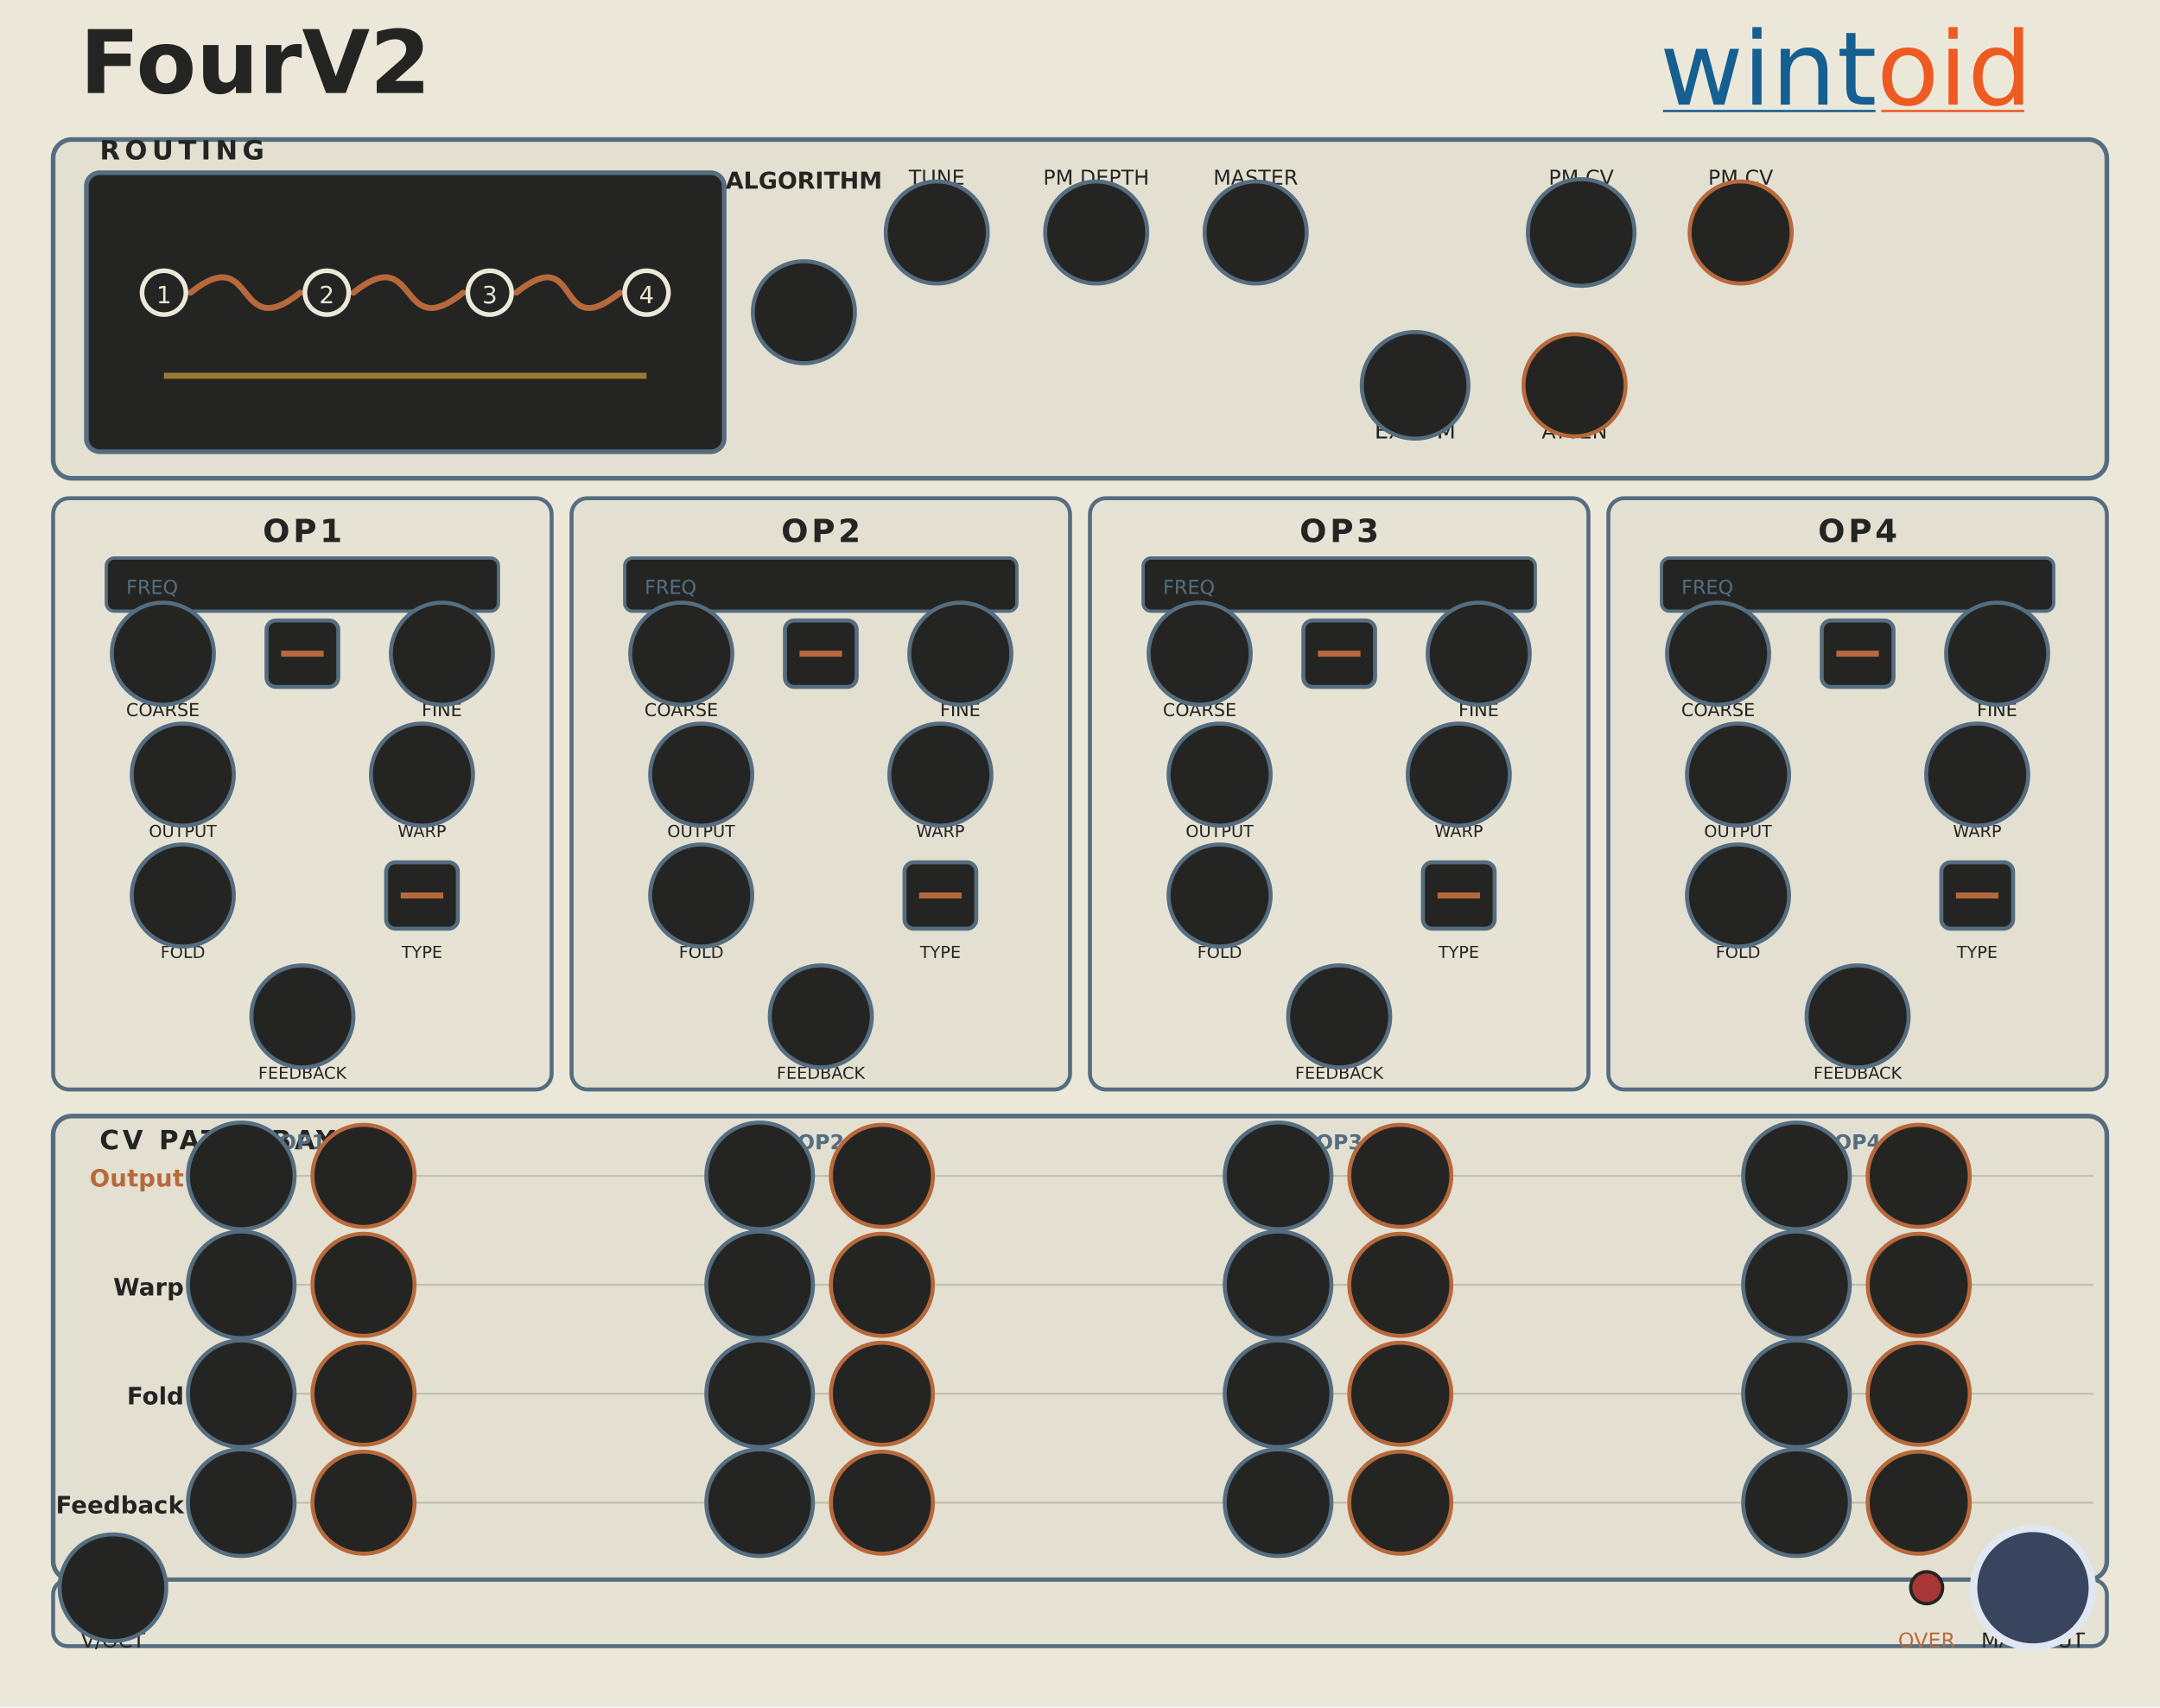
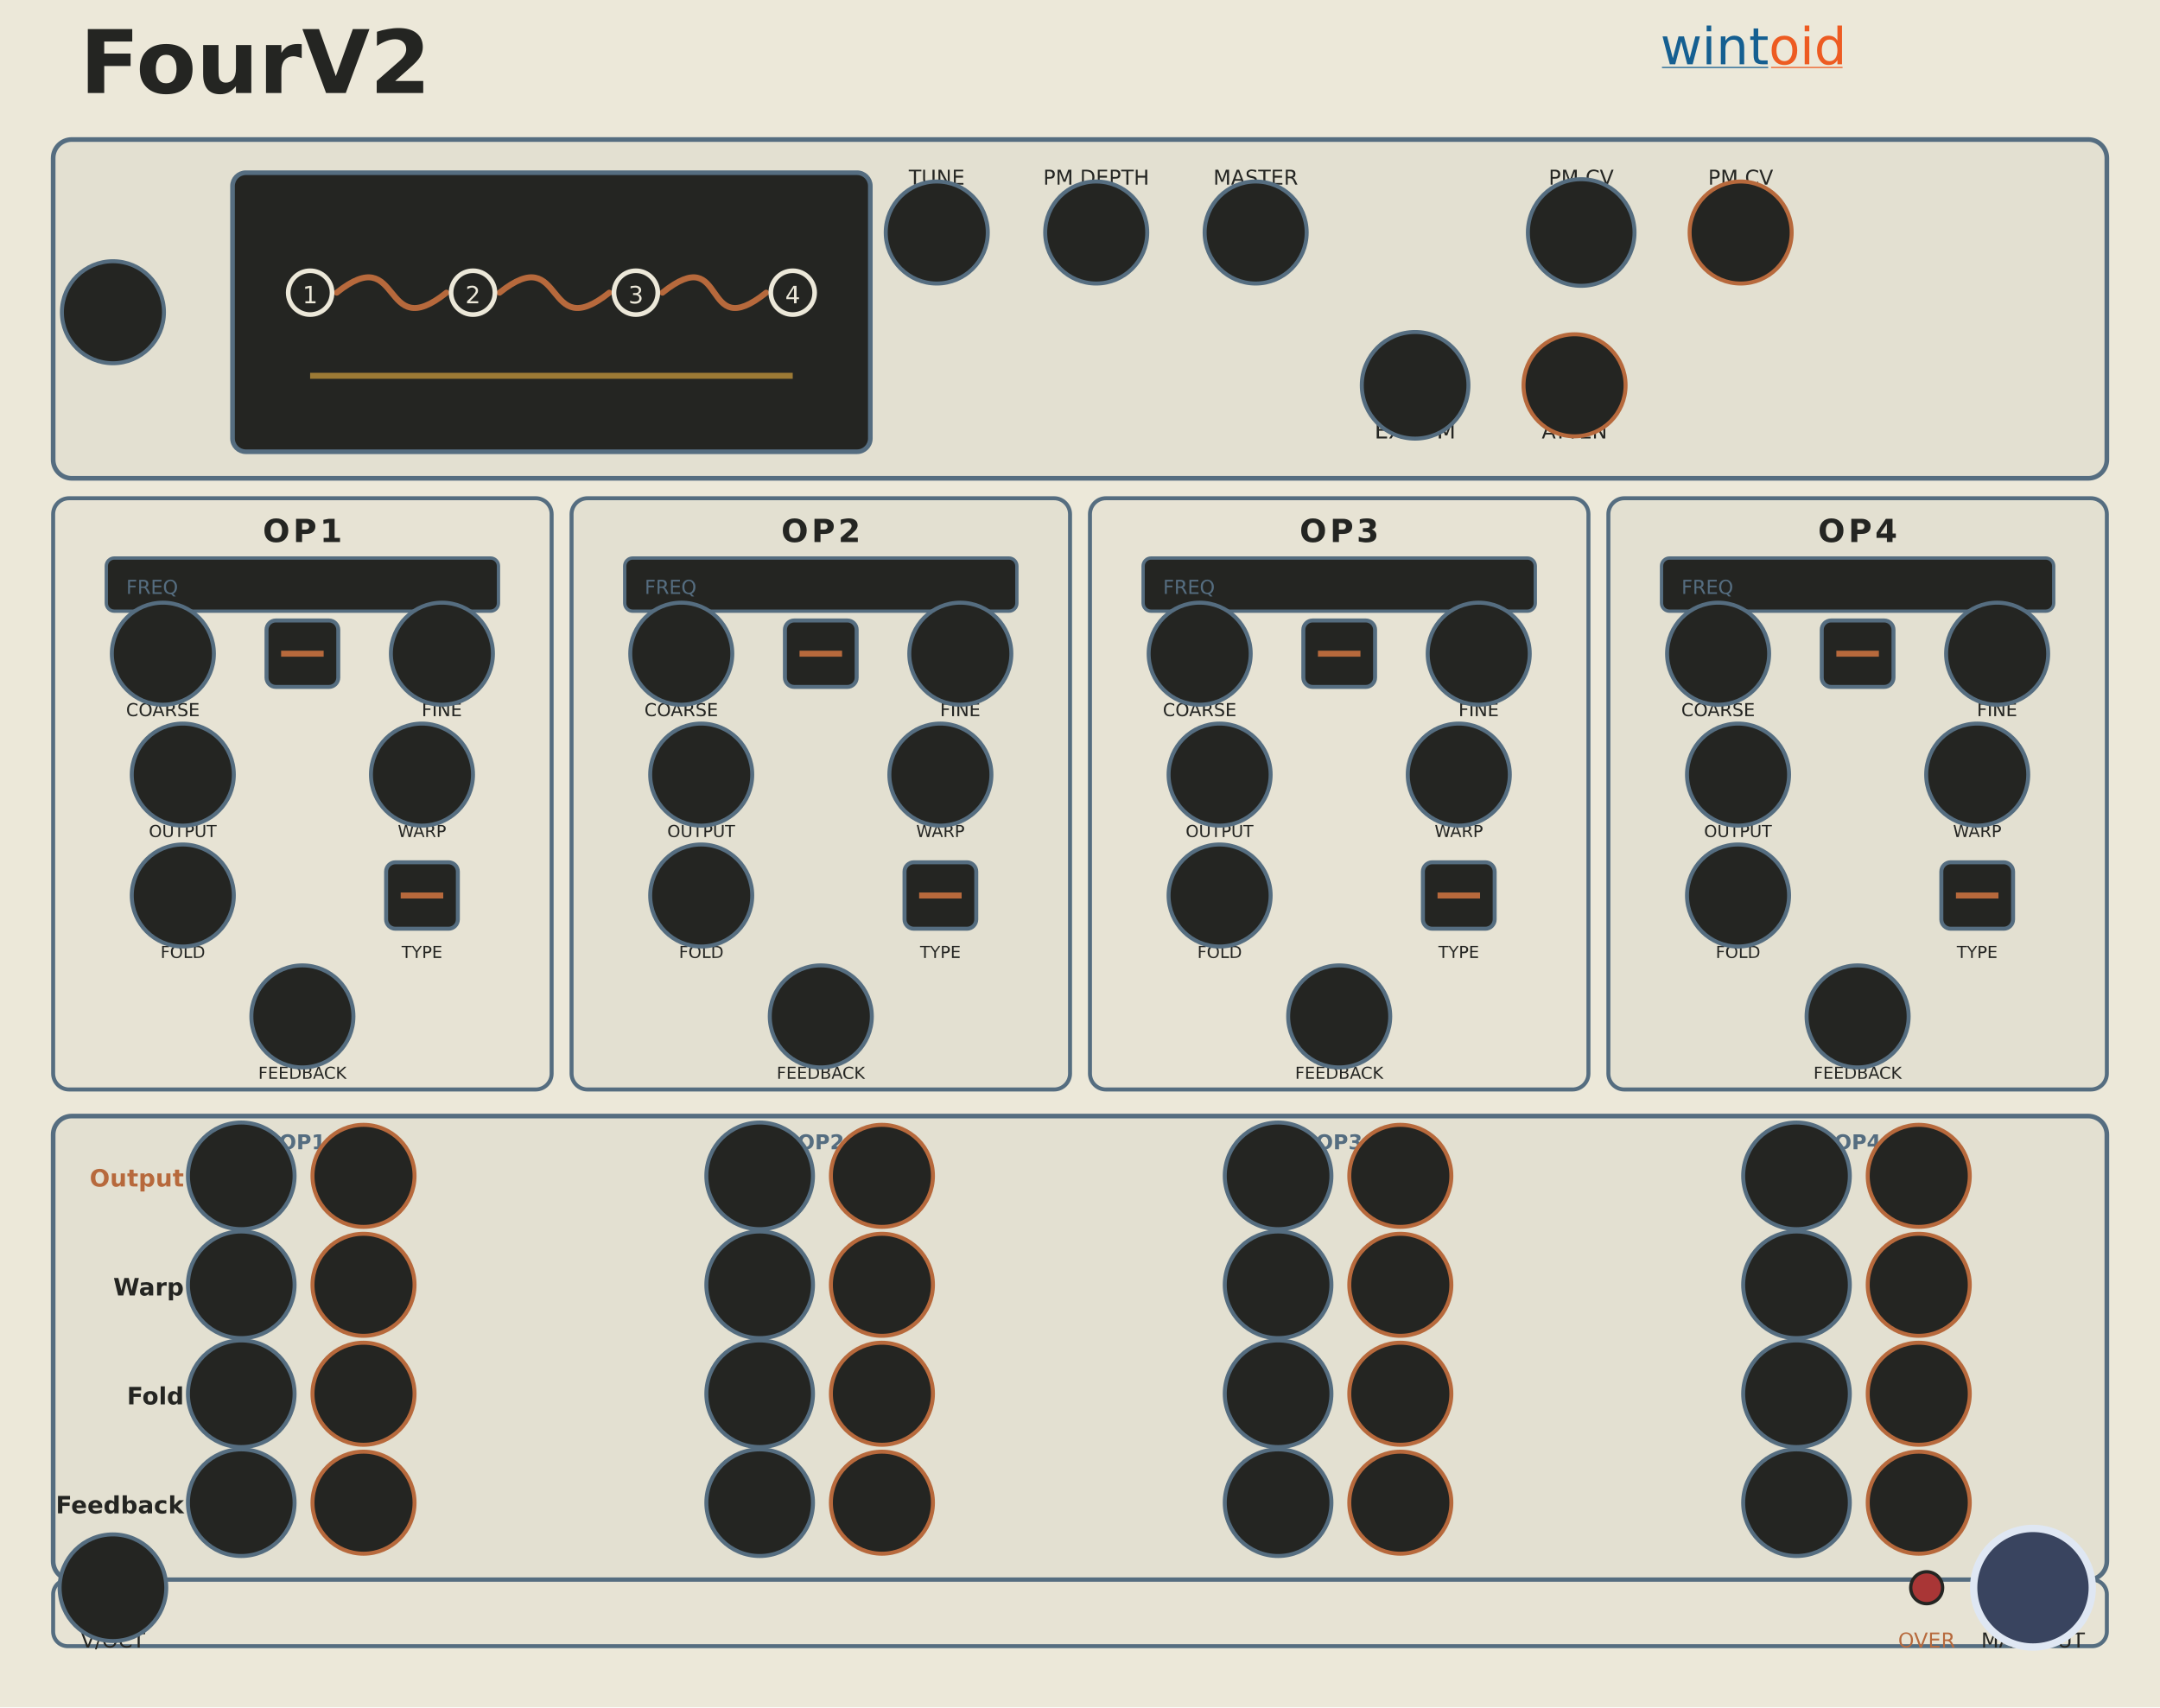
<svg xmlns="http://www.w3.org/2000/svg" width="162.56mm" height="128.5mm" viewBox="0 0 162.56 128.5">
  <rect x="0" y="0" width="162.56" height="128.5" fill="#ece8d9" stroke="#ece8d9" stroke-width="0" />
-   <g id="wintoid-logo" transform="translate(124.918 -0.525) scale(0.12)">
+   <g id="wintoid-logo" transform="translate(124.959 0.638) scale(0.06)">
    <g id="wint-glyphs" fill="#155f91">
      <path data-glyph="w" data-glyph-index="90" data-bbox="2.6875,-35,49.6562,0" transform="translate(0 70)" fill="#155f91" d="M 2.688 -35 L 8.438 -35 L 15.625 -7.688 L 22.781 -35 L 29.562 -35 L 36.75 -7.688 L 43.906 -35 L 49.656 -35 L 40.5 0 L 33.719 0 L 26.188 -28.688 L 18.625 0 L 11.844 0 Z" />
      <path data-glyph="i" data-glyph-index="76" data-bbox="6.0312,-48.625,11.7812,0" transform="translate(52 70)" fill="#155f91" d="M 6.031 -35 L 11.781 -35 L 11.781 0 L 6.031 0 Z M 6.031 -48.625 L 11.781 -48.625 L 11.781 -41.344 L 6.031 -41.344 Z" />
      <path data-glyph="n" data-glyph-index="81" data-bbox="5.8125,-35.8438,35.125,0" transform="translate(70 70)" fill="#155f91" d="M 35.125 -21.125 L 35.125 0 L 29.375 0 L 29.375 -20.938 Q 29.375 -25.906 27.438 -28.375 Q 25.5 -30.844 21.625 -30.844 Q 16.969 -30.844 14.281 -27.875 Q 11.594 -24.906 11.594 -19.781 L 11.594 0 L 5.812 0 L 5.812 -35 L 11.594 -35 L 11.594 -29.562 Q 13.656 -32.719 16.453 -34.281 Q 19.25 -35.844 22.906 -35.844 Q 28.938 -35.844 32.031 -32.109 Q 35.125 -28.375 35.125 -21.125 Z" />
      <path data-glyph="t" data-glyph-index="87" data-bbox="1.7188,-44.9375,23.5625,0" transform="translate(111 70)" fill="#155f91" d="M 11.719 -44.938 L 11.719 -35 L 23.562 -35 L 23.562 -30.531 L 11.719 -30.531 L 11.719 -11.531 Q 11.719 -7.25 12.891 -6.031 Q 14.062 -4.812 17.656 -4.812 L 23.562 -4.812 L 23.562 0 L 17.656 0 Q 11 0 8.469 -2.484 Q 5.938 -4.969 5.938 -11.531 L 5.938 -30.531 L 1.719 -30.531 L 1.719 -35 L 5.938 -35 L 5.938 -44.938 Z" />
    </g>
    <line id="wint-underline" x1="2.688" y1="74" x2="134.562" y2="74" stroke="#155f91" stroke-width="1.4" stroke-linecap="square" />
    <g id="oid-glyphs" fill="#ed5b22">
      <path data-glyph="o" data-glyph-index="82" data-bbox="3.5312,-35.8438,35.6562,0.9062" transform="translate(136 70)" fill="#ed5b22" d="M 19.594 -30.969 Q 14.969 -30.969 12.281 -27.359 Q 9.594 -23.75 9.594 -17.469 Q 9.594 -11.188 12.266 -7.578 Q 14.938 -3.969 19.594 -3.969 Q 24.188 -3.969 26.875 -7.594 Q 29.562 -11.219 29.562 -17.469 Q 29.562 -23.688 26.875 -27.328 Q 24.188 -30.969 19.594 -30.969 Z M 19.594 -35.844 Q 27.094 -35.844 31.375 -30.969 Q 35.656 -26.094 35.656 -17.469 Q 35.656 -8.875 31.375 -3.984 Q 27.094 0.906 19.594 0.906 Q 12.062 0.906 7.797 -3.984 Q 3.531 -8.875 3.531 -17.469 Q 3.531 -26.094 7.797 -30.969 Q 12.062 -35.844 19.594 -35.844 Z" />
      <path data-glyph="i" data-glyph-index="76" data-bbox="6.0312,-48.625,11.7812,0" transform="translate(175 70)" fill="#ed5b22" d="M 6.031 -35 L 11.781 -35 L 11.781 0 L 6.031 0 Z M 6.031 -48.625 L 11.781 -48.625 L 11.781 -41.344 L 6.031 -41.344 Z" />
      <path data-glyph="d" data-glyph-index="71" data-bbox="3.5312,-48.625,34.8125,0.9062" transform="translate(193 70)" fill="#ed5b22" d="M 29.062 -29.688 L 29.062 -48.625 L 34.812 -48.625 L 34.812 0 L 29.062 0 L 29.062 -5.25 Q 27.25 -2.125 24.484 -0.609 Q 21.719 0.906 17.844 0.906 Q 11.5 0.906 7.516 -4.156 Q 3.531 -9.219 3.531 -17.469 Q 3.531 -25.719 7.516 -30.781 Q 11.5 -35.844 17.844 -35.844 Q 21.719 -35.844 24.484 -34.328 Q 27.25 -32.812 29.062 -29.688 Z M 9.469 -17.469 Q 9.469 -11.125 12.078 -7.516 Q 14.688 -3.906 19.25 -3.906 Q 23.812 -3.906 26.438 -7.516 Q 29.062 -11.125 29.062 -17.469 Q 29.062 -23.812 26.438 -27.422 Q 23.812 -31.031 19.25 -31.031 Q 14.688 -31.031 12.078 -27.422 Q 9.469 -23.812 9.469 -17.469 Z" />
    </g>
    <line id="oid-underline" x1="139.531" y1="74" x2="227.812" y2="74" stroke="#ed5b22" stroke-width="1.4" stroke-linecap="square" />
  </g>
  <text x="6" y="7" text-anchor="start" font-family="DejaVu Sans" font-size="6.6" font-weight="600" fill="#242522">FourV2</text>
  <rect id="routing-section" x="4" y="10.5" width="154.56" height="25.5" fill="#e3e0d1" stroke="#556d80" stroke-width="0.35" rx="1.4" />
-   <text x="7.5" y="12" text-anchor="start" font-family="DejaVu Sans" font-size="2" font-weight="600" fill="#242522" letter-spacing="0.35">ROUTING</text>
-   <rect id="routing-display" x="6.5" y="13" width="48" height="21" fill="#242522" stroke="#556d80" stroke-width="0.35" rx="1" />
+   <rect id="routing-display" x="17.5" y="13" width="48" height="21" fill="#242522" stroke="#556d80" stroke-width="0.35" rx="1" />
  <g id="routing-display-art">
-     <path d="M 14.34 22.028 C 19.34 18.028, 17.598 26.028, 22.598 22.028" fill="none" stroke="#b7693c" stroke-width="0.45" stroke-linecap="round" stroke-linejoin="round" />
-     <path d="M 26.598 22.028 C 31.598 18.028, 29.856 26.028, 34.856 22.028" fill="none" stroke="#b7693c" stroke-width="0.45" stroke-linecap="round" stroke-linejoin="round" />
-     <path d="M 38.856 22.028 C 43.856 18.028, 41.66 26.028, 46.66 22.028" fill="none" stroke="#b7693c" stroke-width="0.45" stroke-linecap="round" stroke-linejoin="round" />
-     <line x1="12.34" y1="28.284" x2="48.66" y2="28.284" stroke="#9c7a35" stroke-width="0.45" />
-     <circle cx="12.34" cy="22.028" r="1.65" fill="#242522" stroke="#ece8d9" stroke-width="0.35" />
-     <text x="12.34" y="22.828" text-anchor="middle" font-family="DejaVu Sans" font-size="1.8" fill="#ece8d9">1</text>
-     <circle cx="24.598" cy="22.028" r="1.65" fill="#242522" stroke="#ece8d9" stroke-width="0.35" />
-     <text x="24.598" y="22.828" text-anchor="middle" font-family="DejaVu Sans" font-size="1.8" fill="#ece8d9">2</text>
-     <circle cx="36.856" cy="22.028" r="1.65" fill="#242522" stroke="#ece8d9" stroke-width="0.35" />
-     <text x="36.856" y="22.828" text-anchor="middle" font-family="DejaVu Sans" font-size="1.8" fill="#ece8d9">3</text>
-     <circle cx="48.66" cy="22.028" r="1.65" fill="#242522" stroke="#ece8d9" stroke-width="0.35" />
-     <text x="48.66" y="22.828" text-anchor="middle" font-family="DejaVu Sans" font-size="1.8" fill="#ece8d9">4</text>
+     <path d="M 25.34 22.028 C 30.34 18.028, 28.598 26.028, 33.598 22.028" fill="none" stroke="#b7693c" stroke-width="0.45" stroke-linecap="round" stroke-linejoin="round" />
+     <path d="M 37.598 22.028 C 42.598 18.028, 40.856 26.028, 45.856 22.028" fill="none" stroke="#b7693c" stroke-width="0.45" stroke-linecap="round" stroke-linejoin="round" />
+     <path d="M 49.856 22.028 C 54.856 18.028, 52.66 26.028, 57.66 22.028" fill="none" stroke="#b7693c" stroke-width="0.45" stroke-linecap="round" stroke-linejoin="round" />
+     <line x1="23.34" y1="28.284" x2="59.66" y2="28.284" stroke="#9c7a35" stroke-width="0.45" />
+     <circle cx="23.34" cy="22.028" r="1.65" fill="#242522" stroke="#ece8d9" stroke-width="0.35" />
+     <text x="23.34" y="22.828" text-anchor="middle" font-family="DejaVu Sans" font-size="1.8" fill="#ece8d9">1</text>
+     <circle cx="35.598" cy="22.028" r="1.65" fill="#242522" stroke="#ece8d9" stroke-width="0.35" />
+     <text x="35.598" y="22.828" text-anchor="middle" font-family="DejaVu Sans" font-size="1.8" fill="#ece8d9">2</text>
+     <circle cx="47.856" cy="22.028" r="1.65" fill="#242522" stroke="#ece8d9" stroke-width="0.35" />
+     <text x="47.856" y="22.828" text-anchor="middle" font-family="DejaVu Sans" font-size="1.8" fill="#ece8d9">3</text>
+     <circle cx="59.66" cy="22.028" r="1.65" fill="#242522" stroke="#ece8d9" stroke-width="0.35" />
+     <text x="59.66" y="22.828" text-anchor="middle" font-family="DejaVu Sans" font-size="1.8" fill="#ece8d9">4</text>
  </g>
-   <text x="60.5" y="14.2" text-anchor="middle" font-family="DejaVu Sans" font-size="1.75" font-weight="600" fill="#242522">ALGORITHM</text>
  <text x="70.5" y="13.9" text-anchor="middle" font-family="DejaVu Sans" font-size="1.55" font-weight="400" fill="#242522">TUNE</text>
  <text x="82.5" y="13.9" text-anchor="middle" font-family="DejaVu Sans" font-size="1.55" font-weight="400" fill="#242522">PM DEPTH</text>
  <text x="94.5" y="13.9" text-anchor="middle" font-family="DejaVu Sans" font-size="1.55" font-weight="400" fill="#242522">MASTER</text>
  <text x="119" y="13.9" text-anchor="middle" font-family="DejaVu Sans" font-size="1.55" font-weight="400" fill="#242522">PM CV</text>
  <text x="131" y="13.9" text-anchor="middle" font-family="DejaVu Sans" font-size="1.55" font-weight="400" fill="#242522">PM CV</text>
  <text x="106.5" y="33" text-anchor="middle" font-family="DejaVu Sans" font-size="1.65" font-weight="400" fill="#242522">EXT PM</text>
  <text x="118.5" y="33" text-anchor="middle" font-family="DejaVu Sans" font-size="1.55" font-weight="400" fill="#242522">ATTEN</text>
  <rect id="operator-section-1" x="4" y="37.5" width="37.515" height="44.5" fill="#e7e3d4" stroke="#556d80" stroke-width="0.3" rx="1.2" />
  <text x="22.758" y="40.8" text-anchor="middle" font-family="DejaVu Sans" font-size="2.4" font-weight="600" fill="#242522" letter-spacing="0.25">OP1</text>
  <rect id="op1-frequency-display" x="8" y="42" width="29.515" height="4" fill="#242522" stroke="#556d80" stroke-width="0.25" rx="0.6" />
  <text x="9.5" y="44.7" text-anchor="start" font-family="DejaVu Sans" font-size="1.45" font-weight="400" fill="#556d80">FREQ</text>
  <text x="12.258" y="53.9" text-anchor="middle" font-family="DejaVu Sans" font-size="1.35" font-weight="400" fill="#242522">COARSE</text>
  <text x="33.258" y="53.9" text-anchor="middle" font-family="DejaVu Sans" font-size="1.35" font-weight="400" fill="#242522">FINE</text>
  <text x="13.758" y="63" text-anchor="middle" font-family="DejaVu Sans" font-size="1.25" font-weight="400" fill="#242522">OUTPUT</text>
  <text x="31.758" y="63" text-anchor="middle" font-family="DejaVu Sans" font-size="1.25" font-weight="400" fill="#242522">WARP</text>
  <text x="13.758" y="72.1" text-anchor="middle" font-family="DejaVu Sans" font-size="1.25" font-weight="400" fill="#242522">FOLD</text>
  <text x="31.758" y="72.1" text-anchor="middle" font-family="DejaVu Sans" font-size="1.25" font-weight="400" fill="#242522">TYPE</text>
  <text x="22.758" y="81.2" text-anchor="middle" font-family="DejaVu Sans" font-size="1.25" font-weight="400" fill="#242522">FEEDBACK</text>
  <rect id="operator-section-2" x="43.015" y="37.5" width="37.515" height="44.5" fill="#e3e0d1" stroke="#556d80" stroke-width="0.3" rx="1.2" />
  <text x="61.773" y="40.8" text-anchor="middle" font-family="DejaVu Sans" font-size="2.4" font-weight="600" fill="#242522" letter-spacing="0.25">OP2</text>
  <rect id="op2-frequency-display" x="47.015" y="42" width="29.515" height="4" fill="#242522" stroke="#556d80" stroke-width="0.25" rx="0.6" />
  <text x="48.515" y="44.7" text-anchor="start" font-family="DejaVu Sans" font-size="1.45" font-weight="400" fill="#556d80">FREQ</text>
  <text x="51.273" y="53.9" text-anchor="middle" font-family="DejaVu Sans" font-size="1.35" font-weight="400" fill="#242522">COARSE</text>
  <text x="72.273" y="53.9" text-anchor="middle" font-family="DejaVu Sans" font-size="1.35" font-weight="400" fill="#242522">FINE</text>
  <text x="52.773" y="63" text-anchor="middle" font-family="DejaVu Sans" font-size="1.25" font-weight="400" fill="#242522">OUTPUT</text>
  <text x="70.773" y="63" text-anchor="middle" font-family="DejaVu Sans" font-size="1.25" font-weight="400" fill="#242522">WARP</text>
  <text x="52.773" y="72.1" text-anchor="middle" font-family="DejaVu Sans" font-size="1.25" font-weight="400" fill="#242522">FOLD</text>
  <text x="70.773" y="72.1" text-anchor="middle" font-family="DejaVu Sans" font-size="1.25" font-weight="400" fill="#242522">TYPE</text>
  <text x="61.773" y="81.2" text-anchor="middle" font-family="DejaVu Sans" font-size="1.25" font-weight="400" fill="#242522">FEEDBACK</text>
  <rect id="operator-section-3" x="82.03" y="37.5" width="37.515" height="44.5" fill="#e7e3d4" stroke="#556d80" stroke-width="0.3" rx="1.2" />
  <text x="100.787" y="40.8" text-anchor="middle" font-family="DejaVu Sans" font-size="2.4" font-weight="600" fill="#242522" letter-spacing="0.25">OP3</text>
  <rect id="op3-frequency-display" x="86.03" y="42" width="29.515" height="4" fill="#242522" stroke="#556d80" stroke-width="0.25" rx="0.6" />
  <text x="87.53" y="44.7" text-anchor="start" font-family="DejaVu Sans" font-size="1.45" font-weight="400" fill="#556d80">FREQ</text>
  <text x="90.287" y="53.9" text-anchor="middle" font-family="DejaVu Sans" font-size="1.35" font-weight="400" fill="#242522">COARSE</text>
  <text x="111.287" y="53.9" text-anchor="middle" font-family="DejaVu Sans" font-size="1.35" font-weight="400" fill="#242522">FINE</text>
  <text x="91.787" y="63" text-anchor="middle" font-family="DejaVu Sans" font-size="1.25" font-weight="400" fill="#242522">OUTPUT</text>
  <text x="109.787" y="63" text-anchor="middle" font-family="DejaVu Sans" font-size="1.25" font-weight="400" fill="#242522">WARP</text>
  <text x="91.787" y="72.1" text-anchor="middle" font-family="DejaVu Sans" font-size="1.25" font-weight="400" fill="#242522">FOLD</text>
  <text x="109.787" y="72.1" text-anchor="middle" font-family="DejaVu Sans" font-size="1.25" font-weight="400" fill="#242522">TYPE</text>
  <text x="100.787" y="81.2" text-anchor="middle" font-family="DejaVu Sans" font-size="1.25" font-weight="400" fill="#242522">FEEDBACK</text>
  <rect id="operator-section-4" x="121.045" y="37.5" width="37.515" height="44.5" fill="#e3e0d1" stroke="#556d80" stroke-width="0.3" rx="1.2" />
  <text x="139.803" y="40.8" text-anchor="middle" font-family="DejaVu Sans" font-size="2.4" font-weight="600" fill="#242522" letter-spacing="0.25">OP4</text>
  <rect id="op4-frequency-display" x="125.045" y="42" width="29.515" height="4" fill="#242522" stroke="#556d80" stroke-width="0.25" rx="0.6" />
  <text x="126.545" y="44.7" text-anchor="start" font-family="DejaVu Sans" font-size="1.45" font-weight="400" fill="#556d80">FREQ</text>
  <text x="129.303" y="53.9" text-anchor="middle" font-family="DejaVu Sans" font-size="1.35" font-weight="400" fill="#242522">COARSE</text>
  <text x="150.303" y="53.9" text-anchor="middle" font-family="DejaVu Sans" font-size="1.35" font-weight="400" fill="#242522">FINE</text>
  <text x="130.803" y="63" text-anchor="middle" font-family="DejaVu Sans" font-size="1.25" font-weight="400" fill="#242522">OUTPUT</text>
  <text x="148.803" y="63" text-anchor="middle" font-family="DejaVu Sans" font-size="1.25" font-weight="400" fill="#242522">WARP</text>
  <text x="130.803" y="72.1" text-anchor="middle" font-family="DejaVu Sans" font-size="1.25" font-weight="400" fill="#242522">FOLD</text>
  <text x="148.803" y="72.1" text-anchor="middle" font-family="DejaVu Sans" font-size="1.25" font-weight="400" fill="#242522">TYPE</text>
  <text x="139.803" y="81.2" text-anchor="middle" font-family="DejaVu Sans" font-size="1.25" font-weight="400" fill="#242522">FEEDBACK</text>
  <rect id="cv-patchbay-section" x="4" y="84" width="154.56" height="34.9" fill="#e3e0d1" stroke="#556d80" stroke-width="0.35" rx="1.4" />
-   <text x="7.5" y="86.5" text-anchor="start" font-family="DejaVu Sans" font-size="2" font-weight="600" fill="#242522" letter-spacing="0.25">CV PATCHBAY</text>
  <text x="22.758" y="86.5" text-anchor="middle" font-family="DejaVu Sans" font-size="1.55" font-weight="600" fill="#556d80">OP1</text>
  <text x="61.773" y="86.5" text-anchor="middle" font-family="DejaVu Sans" font-size="1.55" font-weight="600" fill="#556d80">OP2</text>
  <text x="100.787" y="86.5" text-anchor="middle" font-family="DejaVu Sans" font-size="1.55" font-weight="600" fill="#556d80">OP3</text>
  <text x="139.803" y="86.5" text-anchor="middle" font-family="DejaVu Sans" font-size="1.55" font-weight="600" fill="#556d80">OP4</text>
  <text x="13.844" y="89.3" text-anchor="end" font-family="DejaVu Sans" font-size="1.8" font-weight="600" fill="#b7693c" textLength="6.5" lengthAdjust="spacingAndGlyphs">Output</text>
-   <line x1="18.5" y1="88.5" x2="157.56" y2="88.5" stroke="#c5c0ae" stroke-width="0.15" />
  <text x="13.844" y="97.5" text-anchor="end" font-family="DejaVu Sans" font-size="1.8" font-weight="600" fill="#242522" textLength="4.8" lengthAdjust="spacingAndGlyphs">Warp</text>
-   <line x1="18.5" y1="96.7" x2="157.56" y2="96.7" stroke="#c5c0ae" stroke-width="0.15" />
  <text x="13.844" y="105.7" text-anchor="end" font-family="DejaVu Sans" font-size="1.8" font-weight="600" fill="#242522" textLength="4.5" lengthAdjust="spacingAndGlyphs">Fold</text>
-   <line x1="18.5" y1="104.9" x2="157.56" y2="104.9" stroke="#c5c0ae" stroke-width="0.15" />
  <text x="13.844" y="113.9" text-anchor="end" font-family="DejaVu Sans" font-size="1.8" font-weight="600" fill="#242522" textLength="9.25" lengthAdjust="spacingAndGlyphs">Feedback</text>
-   <line x1="18.5" y1="113.1" x2="157.56" y2="113.1" stroke="#c5c0ae" stroke-width="0.15" />
  <rect id="shared-io-section" x="4" y="118.9" width="154.56" height="5" fill="#e7e3d4" stroke="#556d80" stroke-width="0.3" rx="1.1" />
  <text x="8.5" y="124" text-anchor="middle" font-family="DejaVu Sans" font-size="1.55" font-weight="400" fill="#242522">V/OCT</text>
  <text x="153" y="124" text-anchor="middle" font-family="DejaVu Sans" font-size="1.55" font-weight="400" fill="#242522">MAIN OUT</text>
  <text x="145" y="124" text-anchor="middle" font-family="DejaVu Sans" font-size="1.55" font-weight="400" fill="#b7693c">OVER</text>
-   <circle cx="60.5" cy="23.5" r="3.84" fill="#242522" stroke="#556d80" stroke-width="0.3" />
+   <circle cx="8.5" cy="23.5" r="3.84" fill="#242522" stroke="#556d80" stroke-width="0.3" />
  <circle cx="70.5" cy="17.5" r="3.84" fill="#242522" stroke="#556d80" stroke-width="0.3" />
  <circle cx="82.5" cy="17.5" r="3.84" fill="#242522" stroke="#556d80" stroke-width="0.3" />
  <circle cx="94.5" cy="17.5" r="3.84" fill="#242522" stroke="#556d80" stroke-width="0.3" />
  <circle cx="119" cy="17.5" r="4.013" fill="#242522" stroke="#556d80" stroke-width="0.3" />
  <circle cx="131" cy="17.5" r="3.84" fill="#242522" stroke="#b7693c" stroke-width="0.3" />
  <circle cx="106.5" cy="29" r="4.013" fill="#242522" stroke="#556d80" stroke-width="0.3" />
  <circle cx="118.5" cy="29" r="3.84" fill="#242522" stroke="#b7693c" stroke-width="0.3" />
  <circle cx="8.5" cy="119.5" r="4.013" fill="#242522" stroke="#556d80" stroke-width="0.3" />
  <circle cx="153" cy="119.5" r="4.463" fill="#39445f" stroke="#dfe7f3" stroke-width="0.55" />
  <circle cx="145" cy="119.5" r="1.2" fill="#a93636" stroke="#242522" stroke-width="0.25" />
  <circle cx="12.258" cy="49.2" r="3.84" fill="#242522" stroke="#556d80" stroke-width="0.3" />
  <rect x="20.058" y="46.7" width="5.4" height="5" fill="#242522" stroke="#556d80" stroke-width="0.3" rx="0.7" />
  <line x1="21.157" y1="49.2" x2="24.358" y2="49.2" stroke="#b7693c" stroke-width="0.45" />
  <circle cx="33.258" cy="49.2" r="3.84" fill="#242522" stroke="#556d80" stroke-width="0.3" />
  <circle cx="13.758" cy="58.3" r="3.84" fill="#242522" stroke="#556d80" stroke-width="0.3" />
  <circle cx="31.758" cy="58.3" r="3.84" fill="#242522" stroke="#556d80" stroke-width="0.3" />
  <circle cx="13.758" cy="67.4" r="3.84" fill="#242522" stroke="#556d80" stroke-width="0.3" />
  <rect x="29.058" y="64.9" width="5.4" height="5" fill="#242522" stroke="#556d80" stroke-width="0.3" rx="0.7" />
  <line x1="30.157" y1="67.4" x2="33.358" y2="67.4" stroke="#b7693c" stroke-width="0.45" />
  <circle cx="22.758" cy="76.5" r="3.84" fill="#242522" stroke="#556d80" stroke-width="0.3" />
  <circle cx="51.273" cy="49.2" r="3.84" fill="#242522" stroke="#556d80" stroke-width="0.3" />
  <rect x="59.072" y="46.7" width="5.4" height="5" fill="#242522" stroke="#556d80" stroke-width="0.3" rx="0.7" />
  <line x1="60.172" y1="49.2" x2="63.373" y2="49.2" stroke="#b7693c" stroke-width="0.45" />
  <circle cx="72.273" cy="49.2" r="3.84" fill="#242522" stroke="#556d80" stroke-width="0.3" />
  <circle cx="52.773" cy="58.3" r="3.84" fill="#242522" stroke="#556d80" stroke-width="0.3" />
  <circle cx="70.773" cy="58.3" r="3.84" fill="#242522" stroke="#556d80" stroke-width="0.3" />
  <circle cx="52.773" cy="67.4" r="3.84" fill="#242522" stroke="#556d80" stroke-width="0.3" />
  <rect x="68.073" y="64.9" width="5.4" height="5" fill="#242522" stroke="#556d80" stroke-width="0.3" rx="0.7" />
  <line x1="69.173" y1="67.4" x2="72.373" y2="67.4" stroke="#b7693c" stroke-width="0.45" />
  <circle cx="61.773" cy="76.5" r="3.84" fill="#242522" stroke="#556d80" stroke-width="0.3" />
  <circle cx="90.287" cy="49.2" r="3.84" fill="#242522" stroke="#556d80" stroke-width="0.3" />
  <rect x="98.087" y="46.7" width="5.4" height="5" fill="#242522" stroke="#556d80" stroke-width="0.3" rx="0.7" />
  <line x1="99.188" y1="49.2" x2="102.387" y2="49.2" stroke="#b7693c" stroke-width="0.45" />
  <circle cx="111.287" cy="49.2" r="3.84" fill="#242522" stroke="#556d80" stroke-width="0.3" />
  <circle cx="91.787" cy="58.3" r="3.84" fill="#242522" stroke="#556d80" stroke-width="0.3" />
  <circle cx="109.787" cy="58.3" r="3.84" fill="#242522" stroke="#556d80" stroke-width="0.3" />
  <circle cx="91.787" cy="67.4" r="3.84" fill="#242522" stroke="#556d80" stroke-width="0.3" />
  <rect x="107.087" y="64.9" width="5.4" height="5" fill="#242522" stroke="#556d80" stroke-width="0.3" rx="0.7" />
  <line x1="108.188" y1="67.4" x2="111.387" y2="67.4" stroke="#b7693c" stroke-width="0.45" />
  <circle cx="100.787" cy="76.5" r="3.84" fill="#242522" stroke="#556d80" stroke-width="0.3" />
  <circle cx="129.303" cy="49.2" r="3.84" fill="#242522" stroke="#556d80" stroke-width="0.3" />
  <rect x="137.103" y="46.7" width="5.4" height="5" fill="#242522" stroke="#556d80" stroke-width="0.3" rx="0.7" />
  <line x1="138.203" y1="49.2" x2="141.403" y2="49.2" stroke="#b7693c" stroke-width="0.45" />
  <circle cx="150.303" cy="49.2" r="3.84" fill="#242522" stroke="#556d80" stroke-width="0.3" />
  <circle cx="130.803" cy="58.3" r="3.84" fill="#242522" stroke="#556d80" stroke-width="0.3" />
  <circle cx="148.803" cy="58.3" r="3.84" fill="#242522" stroke="#556d80" stroke-width="0.3" />
  <circle cx="130.803" cy="67.4" r="3.84" fill="#242522" stroke="#556d80" stroke-width="0.3" />
  <rect x="146.103" y="64.9" width="5.4" height="5" fill="#242522" stroke="#556d80" stroke-width="0.3" rx="0.7" />
  <line x1="147.203" y1="67.4" x2="150.403" y2="67.4" stroke="#b7693c" stroke-width="0.45" />
  <circle cx="139.803" cy="76.5" r="3.84" fill="#242522" stroke="#556d80" stroke-width="0.3" />
  <circle cx="18.157" cy="88.5" r="4.013" fill="#242522" stroke="#556d80" stroke-width="0.3" />
  <circle cx="27.358" cy="88.5" r="3.84" fill="#242522" stroke="#b7693c" stroke-width="0.3" />
  <circle cx="57.172" cy="88.5" r="4.013" fill="#242522" stroke="#556d80" stroke-width="0.3" />
  <circle cx="66.373" cy="88.5" r="3.84" fill="#242522" stroke="#b7693c" stroke-width="0.3" />
  <circle cx="96.188" cy="88.5" r="4.013" fill="#242522" stroke="#556d80" stroke-width="0.3" />
  <circle cx="105.387" cy="88.5" r="3.84" fill="#242522" stroke="#b7693c" stroke-width="0.3" />
  <circle cx="135.203" cy="88.5" r="4.013" fill="#242522" stroke="#556d80" stroke-width="0.3" />
  <circle cx="144.403" cy="88.5" r="3.84" fill="#242522" stroke="#b7693c" stroke-width="0.3" />
  <circle cx="18.157" cy="96.7" r="4.013" fill="#242522" stroke="#556d80" stroke-width="0.3" />
  <circle cx="27.358" cy="96.7" r="3.84" fill="#242522" stroke="#b7693c" stroke-width="0.3" />
  <circle cx="57.172" cy="96.7" r="4.013" fill="#242522" stroke="#556d80" stroke-width="0.3" />
  <circle cx="66.373" cy="96.7" r="3.84" fill="#242522" stroke="#b7693c" stroke-width="0.3" />
  <circle cx="96.188" cy="96.7" r="4.013" fill="#242522" stroke="#556d80" stroke-width="0.3" />
  <circle cx="105.387" cy="96.7" r="3.84" fill="#242522" stroke="#b7693c" stroke-width="0.3" />
  <circle cx="135.203" cy="96.7" r="4.013" fill="#242522" stroke="#556d80" stroke-width="0.3" />
  <circle cx="144.403" cy="96.7" r="3.84" fill="#242522" stroke="#b7693c" stroke-width="0.3" />
  <circle cx="18.157" cy="104.9" r="4.013" fill="#242522" stroke="#556d80" stroke-width="0.3" />
  <circle cx="27.358" cy="104.9" r="3.84" fill="#242522" stroke="#b7693c" stroke-width="0.3" />
  <circle cx="57.172" cy="104.9" r="4.013" fill="#242522" stroke="#556d80" stroke-width="0.3" />
  <circle cx="66.373" cy="104.9" r="3.84" fill="#242522" stroke="#b7693c" stroke-width="0.3" />
  <circle cx="96.188" cy="104.9" r="4.013" fill="#242522" stroke="#556d80" stroke-width="0.3" />
  <circle cx="105.387" cy="104.9" r="3.84" fill="#242522" stroke="#b7693c" stroke-width="0.3" />
  <circle cx="135.203" cy="104.9" r="4.013" fill="#242522" stroke="#556d80" stroke-width="0.3" />
  <circle cx="144.403" cy="104.9" r="3.84" fill="#242522" stroke="#b7693c" stroke-width="0.3" />
  <circle cx="18.157" cy="113.1" r="4.013" fill="#242522" stroke="#556d80" stroke-width="0.3" />
  <circle cx="27.358" cy="113.1" r="3.84" fill="#242522" stroke="#b7693c" stroke-width="0.3" />
  <circle cx="57.172" cy="113.1" r="4.013" fill="#242522" stroke="#556d80" stroke-width="0.3" />
  <circle cx="66.373" cy="113.1" r="3.84" fill="#242522" stroke="#b7693c" stroke-width="0.3" />
  <circle cx="96.188" cy="113.1" r="4.013" fill="#242522" stroke="#556d80" stroke-width="0.3" />
  <circle cx="105.387" cy="113.1" r="3.84" fill="#242522" stroke="#b7693c" stroke-width="0.3" />
  <circle cx="135.203" cy="113.1" r="4.013" fill="#242522" stroke="#556d80" stroke-width="0.3" />
  <circle cx="144.403" cy="113.1" r="3.84" fill="#242522" stroke="#b7693c" stroke-width="0.3" />
</svg>
